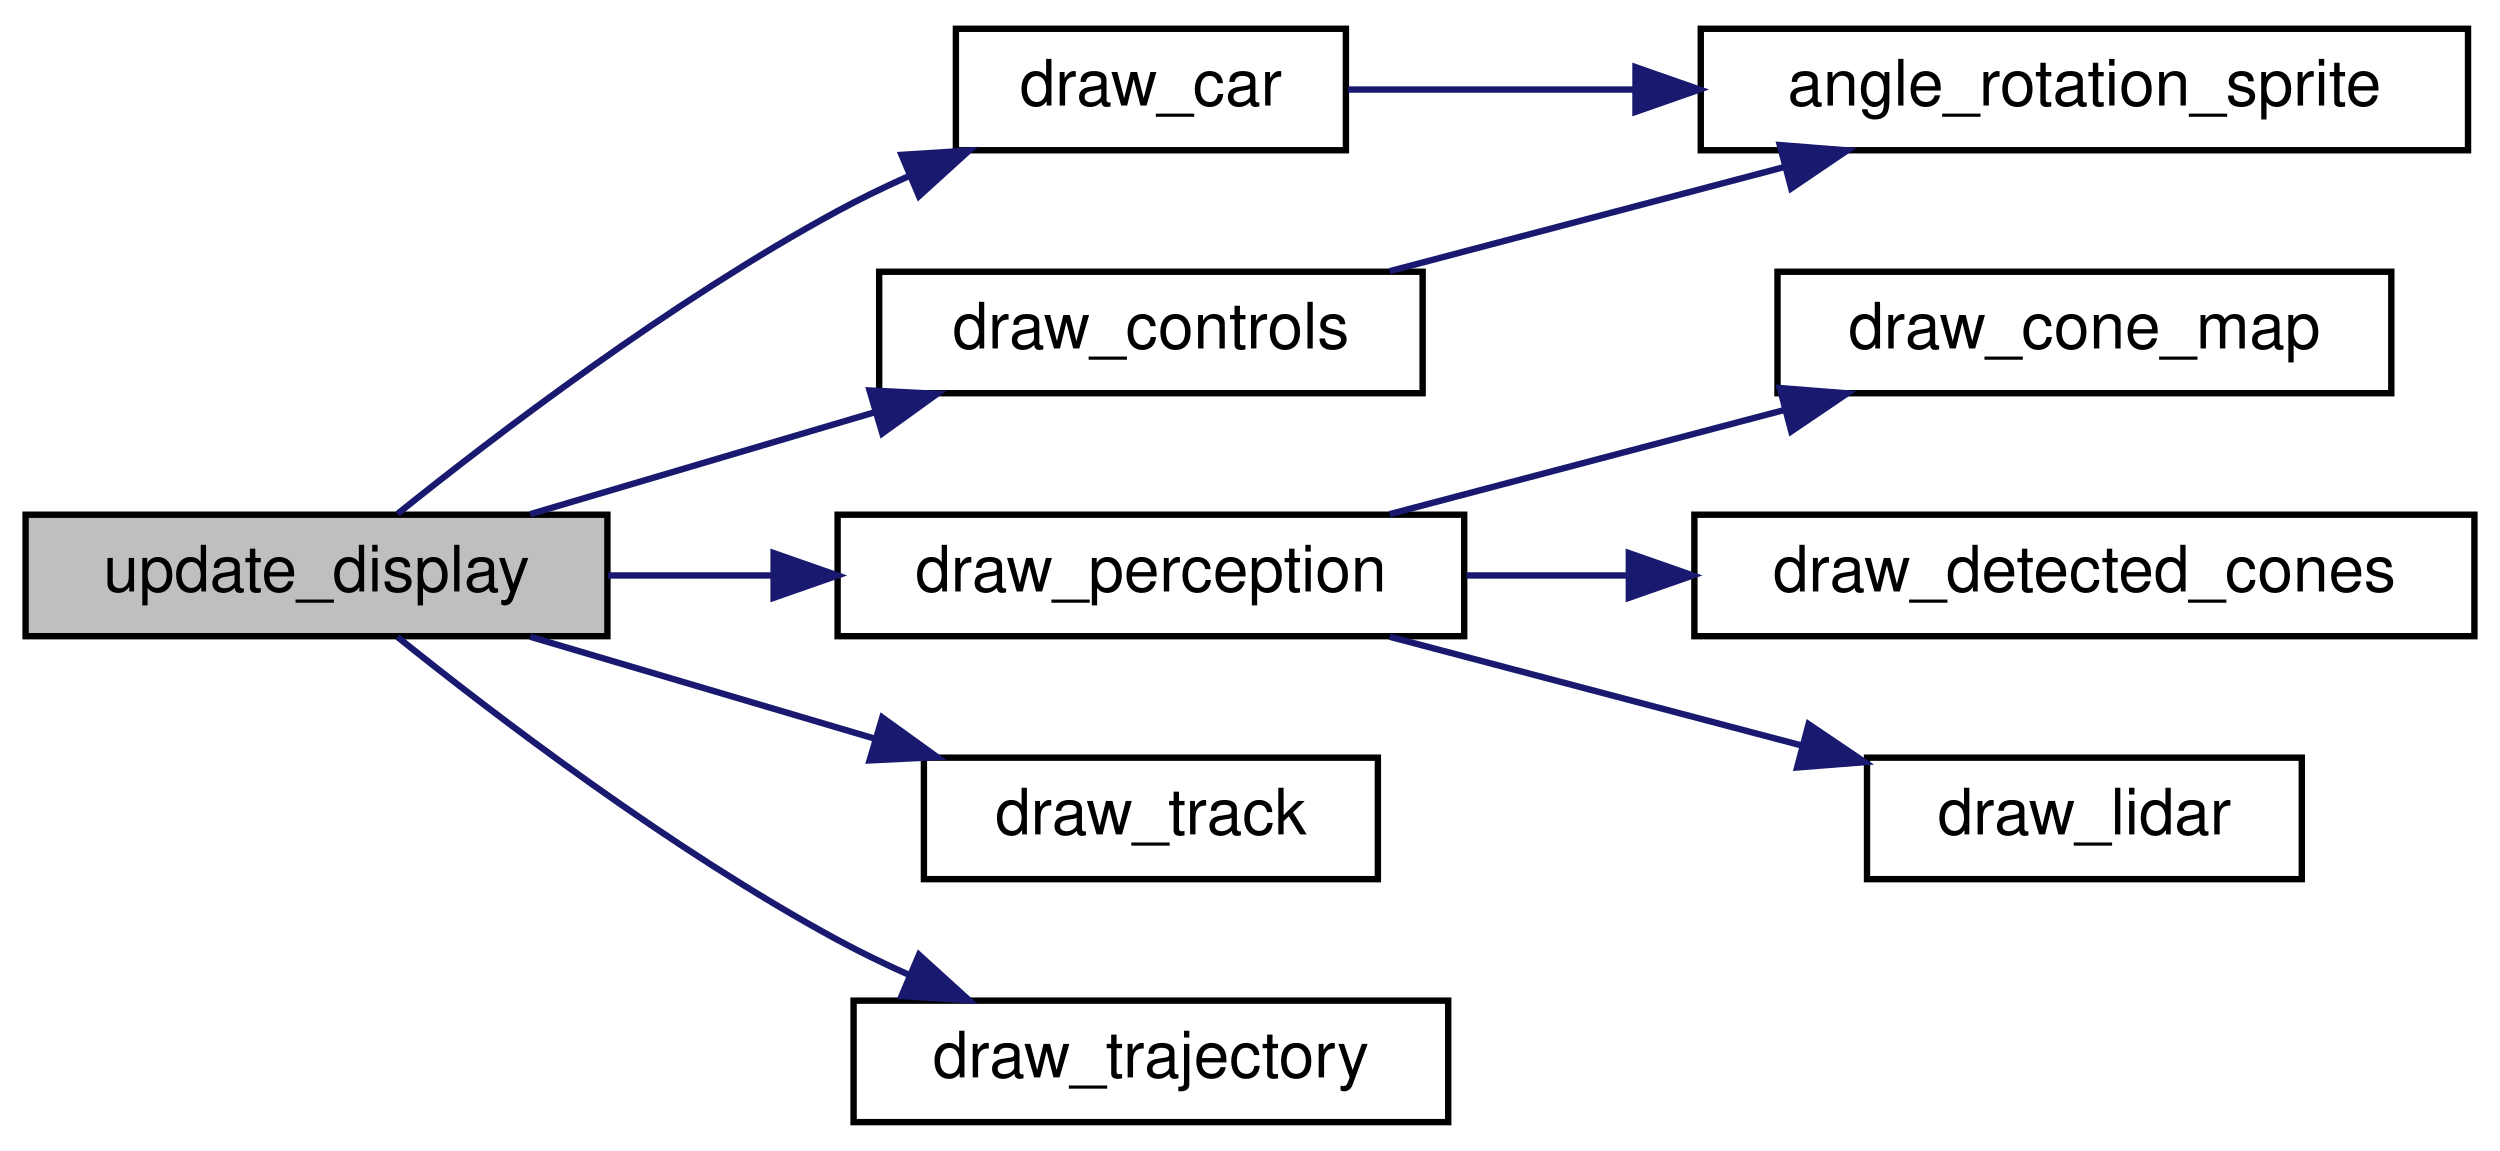
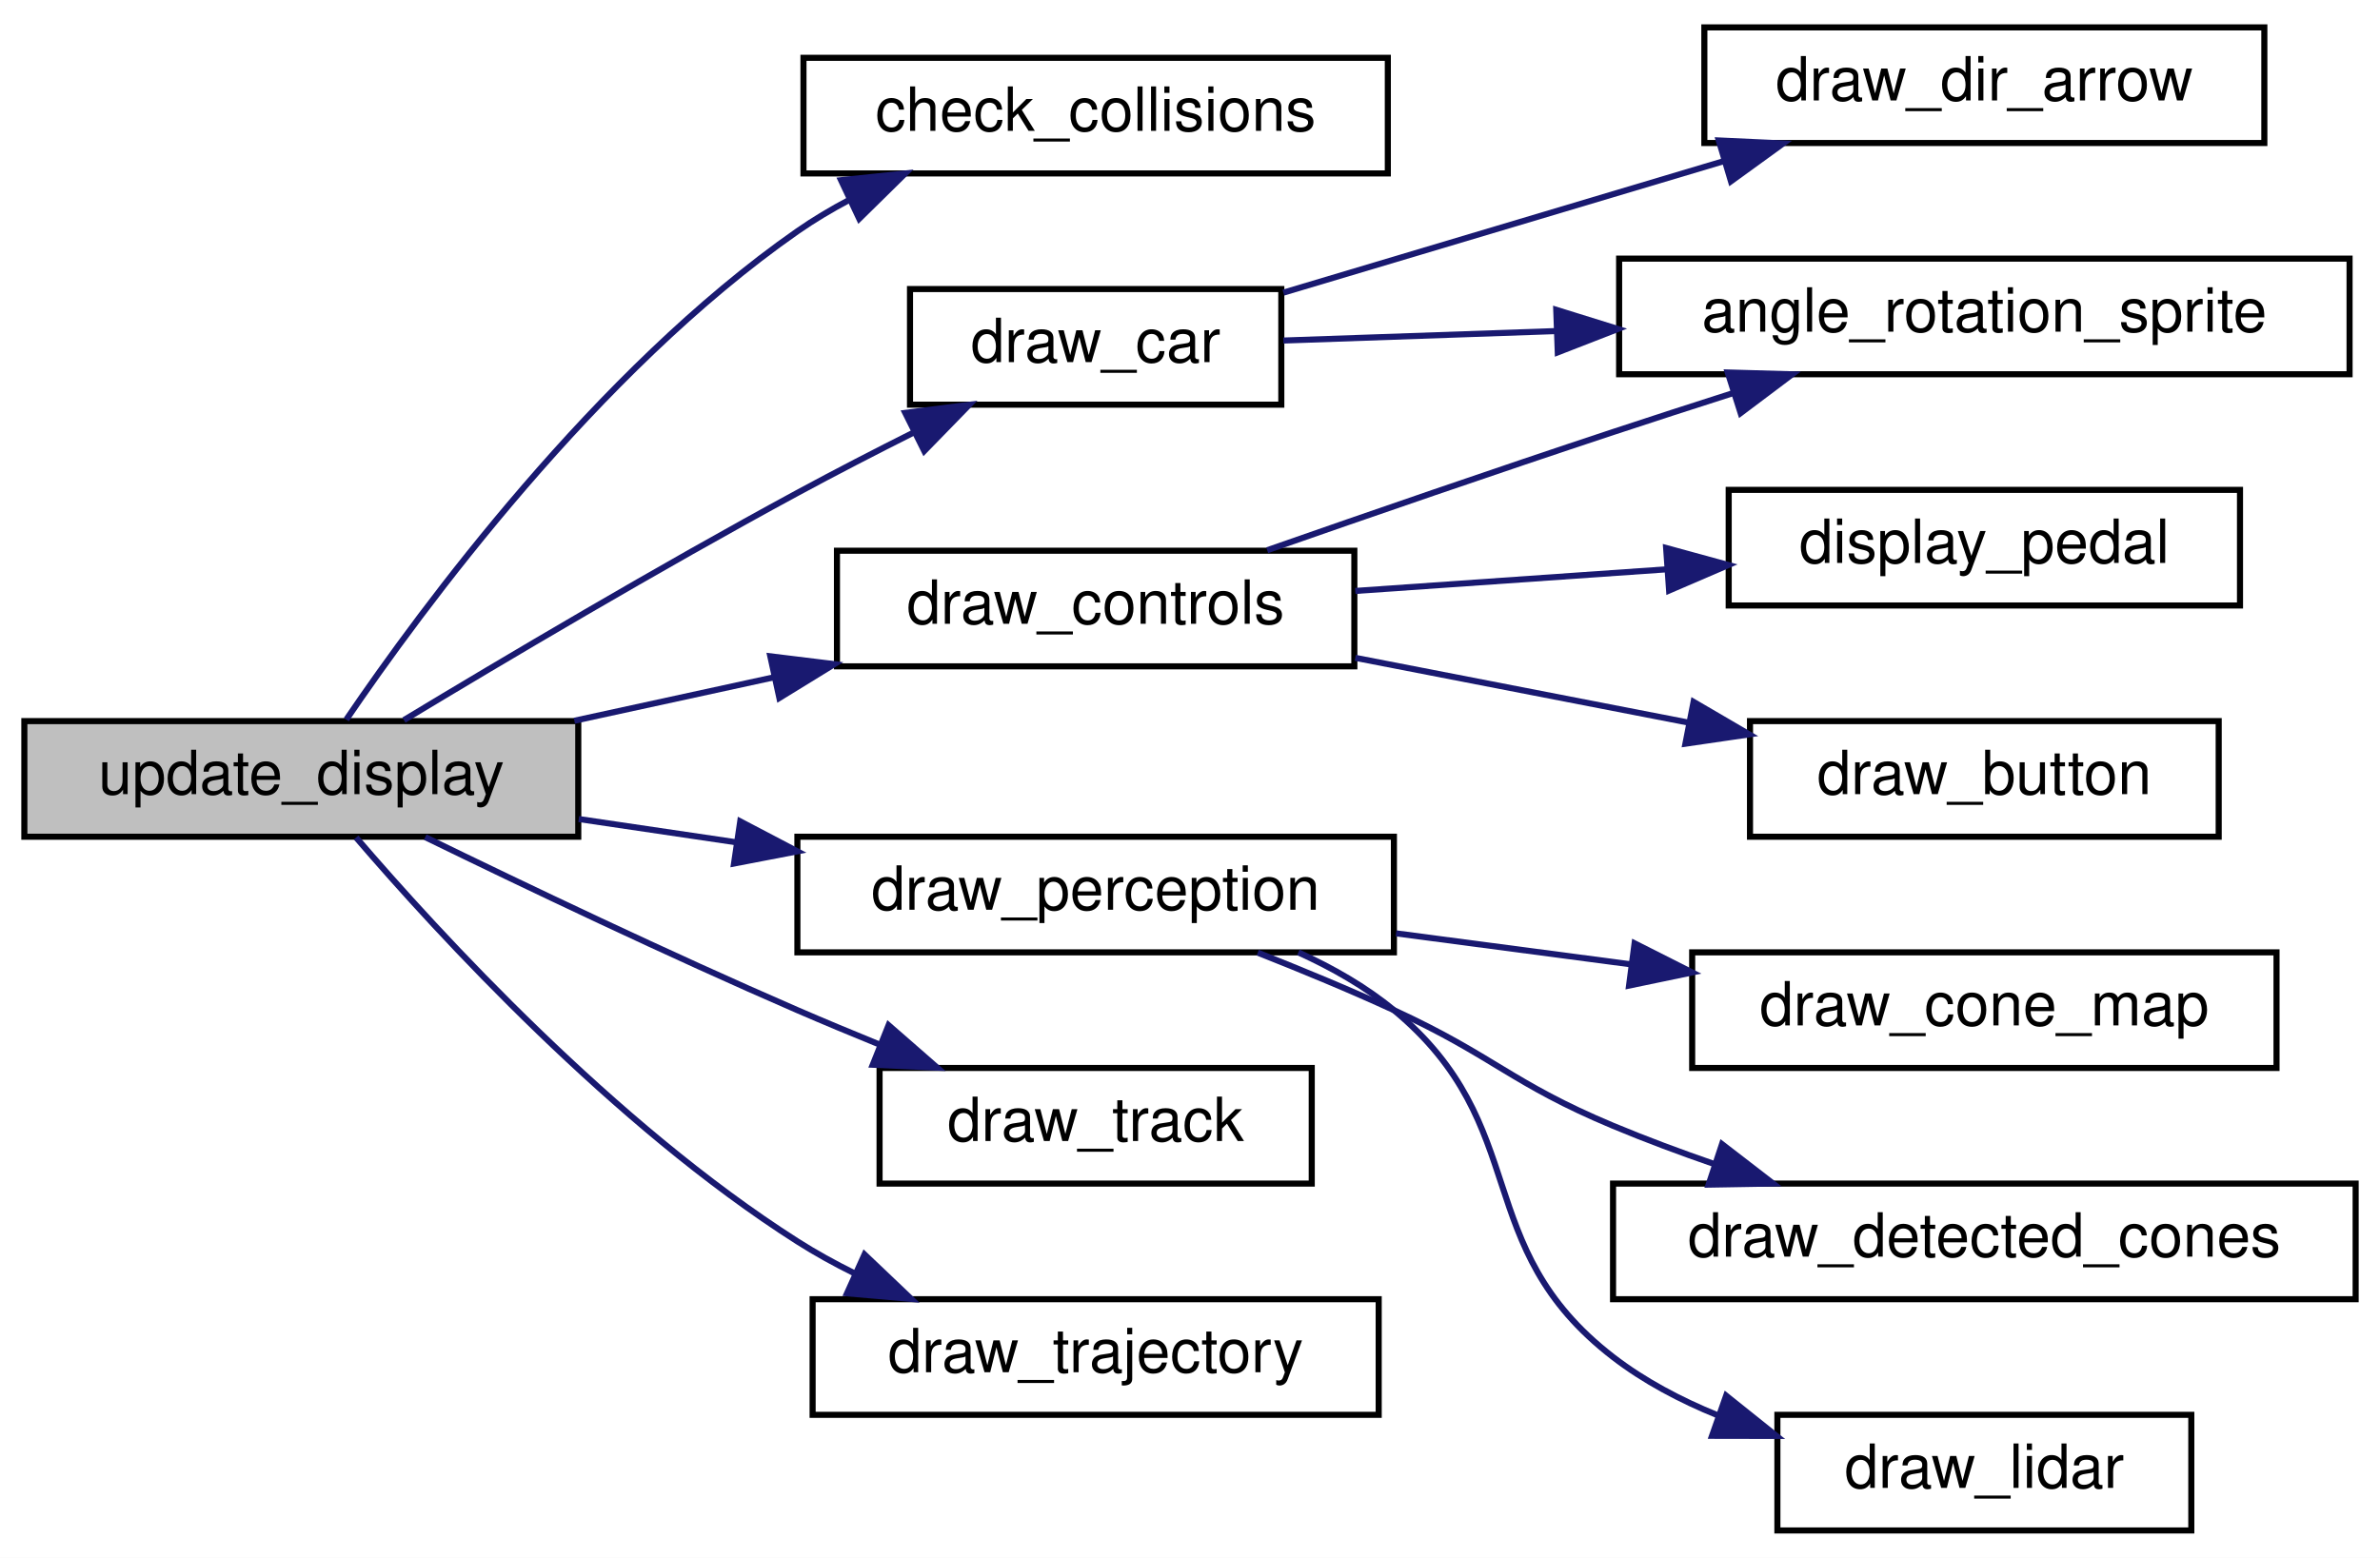
- <svg xmlns="http://www.w3.org/2000/svg" xmlns:xlink="http://www.w3.org/1999/xlink" width="391pt" height="180pt" viewBox="0.00 0.00 391.00 180.00">
-   <g id="graph0" class="graph" transform="scale(1 1) rotate(0) translate(4 176)">
-     <polygon fill="white" stroke="transparent" points="-4,4 -4,-176 387,-176 387,4 -4,4" />
+ <svg xmlns="http://www.w3.org/2000/svg" xmlns:xlink="http://www.w3.org/1999/xlink" width="391pt" height="256pt" viewBox="0.00 0.00 391.00 256.00">
+   <g id="graph0" class="graph" transform="scale(1 1) rotate(0) translate(4 252)">
+     <polygon fill="white" stroke="transparent" points="-4,4 -4,-252 387,-252 387,4 -4,4" />
    <g id="node1" class="node">
      <g id="a_node1">
        <a xlink:title="Updates the display.">
-           <polygon fill="#bfbfbf" stroke="black" points="0,-76.5 0,-95.5 91,-95.5 91,-76.5 0,-76.5" />
-           <text text-anchor="middle" x="45.5" y="-83.5" font-family="Helvetica,sans-Serif" font-size="10.00">update_display</text>
+           <polygon fill="#bfbfbf" stroke="black" points="0,-114.5 0,-133.5 91,-133.5 91,-114.5 0,-114.5" />
+           <text text-anchor="middle" x="45.5" y="-121.5" font-family="Helvetica,sans-Serif" font-size="10.00">update_display</text>
        </a>
      </g>
    </g>
    <g id="node2" class="node">
      <g id="a_node2">
-         <a xlink:href="display_8c.html#a01a4e859fcc5ddef923afe9a8a674826" target="_top" xlink:title="Renders the car sprite rotated to its current angle.">
-           <polygon fill="white" stroke="black" points="145.5,-152.5 145.5,-171.5 206.5,-171.5 206.5,-152.5 145.5,-152.5" />
-           <text text-anchor="middle" x="176" y="-159.5" font-family="Helvetica,sans-Serif" font-size="10.00">draw_car</text>
+         <a xlink:href="group__VehicleModule.html#gaafbbdba8ad9bfb6108f0238653806062" target="_top" xlink:title=" ">
+           <polygon fill="white" stroke="black" points="128,-223.5 128,-242.5 224,-242.5 224,-223.5 128,-223.5" />
+           <text text-anchor="middle" x="176" y="-230.5" font-family="Helvetica,sans-Serif" font-size="10.00">check_collisions</text>
        </a>
      </g>
    </g>
    <g id="edge1" class="edge">
-       <path fill="none" stroke="midnightblue" d="M58.18,-95.64C73.35,-107.82 100.95,-128.89 127,-143 130.53,-144.91 134.3,-146.74 138.12,-148.45" />
-       <polygon fill="midnightblue" stroke="midnightblue" points="137,-151.78 147.57,-152.45 139.73,-145.33 137,-151.78" />
+       <path fill="none" stroke="midnightblue" d="M52.89,-133.75C65.21,-151.86 93.99,-190.98 127,-214 129.68,-215.87 132.58,-217.6 135.57,-219.18" />
+       <polygon fill="midnightblue" stroke="midnightblue" points="134.17,-222.39 144.71,-223.49 137.16,-216.06 134.17,-222.39" />
+     </g>
+     <g id="node3" class="node">
+       <g id="a_node3">
+         <a xlink:href="display_8c.html#a01a4e859fcc5ddef923afe9a8a674826" target="_top" xlink:title="Renders the car sprite rotated to its current angle.">
+           <polygon fill="white" stroke="black" points="145.5,-185.5 145.5,-204.5 206.5,-204.5 206.5,-185.5 145.5,-185.5" />
+           <text text-anchor="middle" x="176" y="-192.5" font-family="Helvetica,sans-Serif" font-size="10.00">draw_car</text>
+         </a>
+       </g>
+     </g>
+     <g id="edge2" class="edge">
+       <path fill="none" stroke="midnightblue" d="M62.36,-133.67C78.48,-143.4 104.23,-158.68 127,-171 133.17,-174.34 139.85,-177.79 146.23,-180.99" />
+       <polygon fill="midnightblue" stroke="midnightblue" points="144.72,-184.15 155.23,-185.48 147.84,-177.89 144.72,-184.15" />
+     </g>
+     <g id="node6" class="node">
+       <g id="a_node6">
+         <a xlink:href="display_8c.html#a385702fb79f2c451da015c3147f80515" target="_top" xlink:title="Draws user control indicators.">
+           <polygon fill="white" stroke="black" points="133.5,-142.5 133.5,-161.5 218.5,-161.5 218.5,-142.5 133.5,-142.5" />
+           <text text-anchor="middle" x="176" y="-149.5" font-family="Helvetica,sans-Serif" font-size="10.00">draw_controls</text>
+         </a>
+       </g>
+     </g>
+     <g id="edge5" class="edge">
+       <path fill="none" stroke="midnightblue" d="M90.36,-133.56C100.94,-135.86 112.34,-138.35 123.24,-140.72" />
+       <polygon fill="midnightblue" stroke="midnightblue" points="122.55,-144.15 133.07,-142.86 124.04,-137.31 122.55,-144.15" />
+     </g>
+     <g id="node9" class="node">
+       <g id="a_node9">
+         <a xlink:href="display_8c.html#acd5437d29ba24cfc00dbd2f9f6b0cd28" target="_top" xlink:title="Renders the complete perception layer.">
+           <polygon fill="white" stroke="black" points="127,-95.5 127,-114.5 225,-114.5 225,-95.5 127,-95.5" />
+           <text text-anchor="middle" x="176" y="-102.5" font-family="Helvetica,sans-Serif" font-size="10.00">draw_perception</text>
+         </a>
+       </g>
+     </g>
+     <g id="edge9" class="edge">
+       <path fill="none" stroke="midnightblue" d="M91.08,-117.41C99.42,-116.18 108.24,-114.87 116.92,-113.59" />
+       <polygon fill="midnightblue" stroke="midnightblue" points="117.61,-117.02 126.99,-112.1 116.59,-110.1 117.61,-117.02" />
+     </g>
+     <g id="node13" class="node">
+       <g id="a_node13">
+         <a xlink:href="display_8c.html#a92e08b949df5d8a8e5edec1dd86bc360" target="_top" xlink:title="Draws the track.">
+           <polygon fill="white" stroke="black" points="140.5,-57.5 140.5,-76.5 211.5,-76.5 211.5,-57.5 140.5,-57.5" />
+           <text text-anchor="middle" x="176" y="-64.5" font-family="Helvetica,sans-Serif" font-size="10.00">draw_track</text>
+         </a>
+       </g>
+     </g>
+     <g id="edge13" class="edge">
+       <path fill="none" stroke="midnightblue" d="M65.86,-114.43C82.07,-106.53 105.87,-95.16 127,-86 131.39,-84.1 136.05,-82.16 140.66,-80.28" />
+       <polygon fill="midnightblue" stroke="midnightblue" points="141.98,-83.53 149.96,-76.56 139.38,-77.03 141.98,-83.53" />
+     </g>
+     <g id="node14" class="node">
+       <g id="a_node14">
+         <a xlink:href="display_8c.html#a2d077fa92b741d504d6ef5c5f2fdd74c" target="_top" xlink:title="Draws the trajectory of the car.">
+           <polygon fill="white" stroke="black" points="129.5,-19.5 129.5,-38.5 222.5,-38.5 222.5,-19.5 129.5,-19.5" />
+           <text text-anchor="middle" x="176" y="-26.5" font-family="Helvetica,sans-Serif" font-size="10.00">draw_trajectory</text>
+         </a>
+       </g>
+     </g>
+     <g id="edge14" class="edge">
+       <path fill="none" stroke="midnightblue" d="M54.5,-114.37C68.01,-98.62 96.84,-67.19 127,-48 129.96,-46.11 133.14,-44.36 136.41,-42.74" />
+       <polygon fill="midnightblue" stroke="midnightblue" points="138.03,-45.85 145.7,-38.55 135.15,-39.47 138.03,-45.85" />
    </g>
    <g id="node4" class="node">
      <g id="a_node4">
-         <a xlink:href="display_8c.html#a385702fb79f2c451da015c3147f80515" target="_top" xlink:title="Draws user control indicators.">
-           <polygon fill="white" stroke="black" points="133.5,-114.5 133.5,-133.5 218.5,-133.5 218.5,-114.5 133.5,-114.5" />
-           <text text-anchor="middle" x="176" y="-121.5" font-family="Helvetica,sans-Serif" font-size="10.00">draw_controls</text>
+         <a xlink:href="utilities_8h.html#a33090597864cdfd30d87ff99c14eeecb" target="_top" xlink:title=" ">
+           <polygon fill="white" stroke="black" points="262,-190.5 262,-209.5 382,-209.5 382,-190.5 262,-190.5" />
+           <text text-anchor="middle" x="322" y="-197.5" font-family="Helvetica,sans-Serif" font-size="10.00">angle_rotation_sprite</text>
        </a>
      </g>
    </g>
    <g id="edge3" class="edge">
-       <path fill="none" stroke="midnightblue" d="M78.93,-95.59C95.21,-100.4 115.14,-106.3 132.62,-111.47" />
-       <polygon fill="midnightblue" stroke="midnightblue" points="132,-114.93 142.58,-114.41 133.99,-108.22 132,-114.93" />
+       <path fill="none" stroke="midnightblue" d="M206.84,-196.04C219.88,-196.49 235.77,-197.04 251.5,-197.59" />
+       <polygon fill="midnightblue" stroke="midnightblue" points="251.67,-201.09 261.79,-197.94 251.92,-194.1 251.67,-201.09" />
    </g>
    <g id="node5" class="node">
      <g id="a_node5">
-         <a xlink:href="display_8c.html#acd5437d29ba24cfc00dbd2f9f6b0cd28" target="_top" xlink:title="Renders the complete perception layer.">
-           <polygon fill="white" stroke="black" points="127,-76.5 127,-95.5 225,-95.5 225,-76.5 127,-76.5" />
-           <text text-anchor="middle" x="176" y="-83.5" font-family="Helvetica,sans-Serif" font-size="10.00">draw_perception</text>
+         <a xlink:href="display_8c.html#a264238ff7dcf301bbc2f190ea7dcea4c" target="_top" xlink:title="Draws a directional arrow representing the car's orientation.">
+           <polygon fill="white" stroke="black" points="276,-228.5 276,-247.5 368,-247.5 368,-228.5 276,-228.5" />
+           <text text-anchor="middle" x="322" y="-235.5" font-family="Helvetica,sans-Serif" font-size="10.00">draw_dir_arrow</text>
        </a>
      </g>
    </g>
-     <g id="edge5" class="edge">
-       <path fill="none" stroke="midnightblue" d="M91.08,-86C99.42,-86 108.24,-86 116.92,-86" />
-       <polygon fill="midnightblue" stroke="midnightblue" points="116.99,-89.5 126.99,-86 116.99,-82.5 116.99,-89.5" />
+     <g id="edge4" class="edge">
+       <path fill="none" stroke="midnightblue" d="M206.84,-203.91C227.81,-210.17 256.16,-218.64 279.36,-225.57" />
+       <polygon fill="midnightblue" stroke="midnightblue" points="278.37,-228.92 288.95,-228.43 280.37,-222.21 278.37,-228.92" />
    </g>
-     <g id="node9" class="node">
-       <g id="a_node9">
-         <a xlink:href="display_8c.html#a92e08b949df5d8a8e5edec1dd86bc360" target="_top" xlink:title="Draws the track.">
-           <polygon fill="white" stroke="black" points="140.5,-38.5 140.5,-57.5 211.5,-57.5 211.5,-38.5 140.5,-38.5" />
-           <text text-anchor="middle" x="176" y="-45.5" font-family="Helvetica,sans-Serif" font-size="10.00">draw_track</text>
+     <g id="edge6" class="edge">
+       <path fill="none" stroke="midnightblue" d="M204.18,-161.58C220.6,-167.32 241.96,-174.7 261,-181 267.41,-183.12 274.23,-185.33 280.87,-187.45" />
+       <polygon fill="midnightblue" stroke="midnightblue" points="279.84,-190.79 290.43,-190.49 281.96,-184.12 279.84,-190.79" />
+     </g>
+     <g id="node7" class="node">
+       <g id="a_node7">
+         <a xlink:href="display_8c.html#abdb9fae5dfda6a7b08efb162b243c776" target="_top" xlink:title=" ">
+           <polygon fill="white" stroke="black" points="280,-152.5 280,-171.5 364,-171.5 364,-152.5 280,-152.5" />
+           <text text-anchor="middle" x="322" y="-159.5" font-family="Helvetica,sans-Serif" font-size="10.00">display_pedal</text>
        </a>
      </g>
    </g>
-     <g id="edge9" class="edge">
-       <path fill="none" stroke="midnightblue" d="M78.93,-76.41C95.21,-71.6 115.14,-65.7 132.62,-60.53" />
-       <polygon fill="midnightblue" stroke="midnightblue" points="133.99,-63.78 142.58,-57.59 132,-57.07 133.99,-63.78" />
+     <g id="edge7" class="edge">
+       <path fill="none" stroke="midnightblue" d="M218.65,-154.89C234.61,-156 253,-157.28 269.76,-158.44" />
+       <polygon fill="midnightblue" stroke="midnightblue" points="269.72,-161.95 279.94,-159.15 270.21,-154.96 269.72,-161.95" />
+     </g>
+     <g id="node8" class="node">
+       <g id="a_node8">
+         <a xlink:href="display_8c.html#a5bcee09191f66649a2968b6f2ba32935" target="_top" xlink:title=" ">
+           <polygon fill="white" stroke="black" points="283.5,-114.5 283.5,-133.5 360.5,-133.5 360.5,-114.5 283.5,-114.5" />
+           <text text-anchor="middle" x="322" y="-121.5" font-family="Helvetica,sans-Serif" font-size="10.00">draw_button</text>
+         </a>
+       </g>
+     </g>
+     <g id="edge8" class="edge">
+       <path fill="none" stroke="midnightblue" d="M218.65,-143.9C235.73,-140.58 255.6,-136.72 273.27,-133.28" />
+       <polygon fill="midnightblue" stroke="midnightblue" points="274.23,-136.66 283.37,-131.32 272.89,-129.79 274.23,-136.66" />
    </g>
    <g id="node10" class="node">
      <g id="a_node10">
-         <a xlink:href="display_8c.html#a2d077fa92b741d504d6ef5c5f2fdd74c" target="_top" xlink:title="Draws the trajectory of the car.">
-           <polygon fill="white" stroke="black" points="129.5,-0.5 129.5,-19.5 222.5,-19.5 222.5,-0.5 129.5,-0.5" />
-           <text text-anchor="middle" x="176" y="-7.5" font-family="Helvetica,sans-Serif" font-size="10.00">draw_trajectory</text>
+         <a xlink:href="display_8c.html#aa45d316f5e50fa968e686d790d57457b" target="_top" xlink:title="Draws the cone map overlay.">
+           <polygon fill="white" stroke="black" points="274,-76.5 274,-95.5 370,-95.5 370,-76.5 274,-76.5" />
+           <text text-anchor="middle" x="322" y="-83.5" font-family="Helvetica,sans-Serif" font-size="10.00">draw_cone_map</text>
        </a>
      </g>
    </g>
    <g id="edge10" class="edge">
-       <path fill="none" stroke="midnightblue" d="M58.18,-76.36C73.35,-64.18 100.95,-43.11 127,-29 130.53,-27.09 134.3,-25.26 138.12,-23.55" />
-       <polygon fill="midnightblue" stroke="midnightblue" points="139.73,-26.67 147.57,-19.55 137,-20.22 139.73,-26.67" />
+       <path fill="none" stroke="midnightblue" d="M225.35,-98.62C237.73,-96.99 251.16,-95.22 263.93,-93.53" />
+       <polygon fill="midnightblue" stroke="midnightblue" points="264.54,-96.98 274,-92.2 263.63,-90.04 264.54,-96.98" />
    </g>
-     <g id="node3" class="node">
-       <g id="a_node3">
-         <a xlink:href="utilities_8h.html#a33090597864cdfd30d87ff99c14eeecb" target="_top" xlink:title=" ">
-           <polygon fill="white" stroke="black" points="262,-152.5 262,-171.5 382,-171.5 382,-152.5 262,-152.5" />
-           <text text-anchor="middle" x="322" y="-159.5" font-family="Helvetica,sans-Serif" font-size="10.00">angle_rotation_sprite</text>
+     <g id="node11" class="node">
+       <g id="a_node11">
+         <a xlink:href="display_8c.html#a298532c4740f2a6785e5c1b0ff7fea9a" target="_top" xlink:title="Renders the detected cones on the perception bitmap.">
+           <polygon fill="white" stroke="black" points="261,-38.5 261,-57.5 383,-57.5 383,-38.5 261,-38.5" />
+           <text text-anchor="middle" x="322" y="-45.5" font-family="Helvetica,sans-Serif" font-size="10.00">draw_detected_cones</text>
        </a>
      </g>
    </g>
-     <g id="edge2" class="edge">
-       <path fill="none" stroke="midnightblue" d="M206.84,-162C219.88,-162 235.77,-162 251.5,-162" />
-       <polygon fill="midnightblue" stroke="midnightblue" points="251.79,-165.5 261.79,-162 251.79,-158.5 251.79,-165.5" />
+     <g id="edge11" class="edge">
+       <path fill="none" stroke="midnightblue" d="M202.63,-95.45C209.92,-92.57 217.84,-89.3 225,-86 241.44,-78.44 244.31,-73.98 261,-67 266.36,-64.76 272.08,-62.63 277.78,-60.66" />
+       <polygon fill="midnightblue" stroke="midnightblue" points="278.9,-63.98 287.29,-57.51 276.7,-57.33 278.9,-63.98" />
    </g>
-     <g id="edge4" class="edge">
-       <path fill="none" stroke="midnightblue" d="M213.34,-133.59C232.08,-138.54 255.14,-144.62 275.11,-149.89" />
-       <polygon fill="midnightblue" stroke="midnightblue" points="274.36,-153.31 284.92,-152.48 276.15,-146.54 274.36,-153.31" />
-     </g>
-     <g id="node6" class="node">
-       <g id="a_node6">
-         <a xlink:href="display_8c.html#aa45d316f5e50fa968e686d790d57457b" target="_top" xlink:title="Draws the cone map overlay.">
-           <polygon fill="white" stroke="black" points="274,-114.5 274,-133.5 370,-133.5 370,-114.5 274,-114.5" />
-           <text text-anchor="middle" x="322" y="-121.5" font-family="Helvetica,sans-Serif" font-size="10.00">draw_cone_map</text>
+     <g id="node12" class="node">
+       <g id="a_node12">
+         <a xlink:href="display_8c.html#a5c07cb2dc1adb076383bced84f4a8154" target="_top" xlink:title="Draws the lidar/perception view.">
+           <polygon fill="white" stroke="black" points="288,-0.5 288,-19.5 356,-19.5 356,-0.5 288,-0.5" />
+           <text text-anchor="middle" x="322" y="-7.5" font-family="Helvetica,sans-Serif" font-size="10.00">draw_lidar</text>
        </a>
      </g>
    </g>
-     <g id="edge6" class="edge">
-       <path fill="none" stroke="midnightblue" d="M213.34,-95.59C232.08,-100.54 255.14,-106.62 275.11,-111.89" />
-       <polygon fill="midnightblue" stroke="midnightblue" points="274.36,-115.31 284.92,-114.48 276.15,-108.54 274.36,-115.31" />
-     </g>
-     <g id="node7" class="node">
-       <g id="a_node7">
-         <a xlink:href="display_8c.html#a298532c4740f2a6785e5c1b0ff7fea9a" target="_top" xlink:title="Renders the detected cones on the perception bitmap.">
-           <polygon fill="white" stroke="black" points="261,-76.5 261,-95.5 383,-95.5 383,-76.5 261,-76.5" />
-           <text text-anchor="middle" x="322" y="-83.5" font-family="Helvetica,sans-Serif" font-size="10.00">draw_detected_cones</text>
-         </a>
-       </g>
-     </g>
-     <g id="edge7" class="edge">
-       <path fill="none" stroke="midnightblue" d="M225.35,-86C233.51,-86 242.13,-86 250.72,-86" />
-       <polygon fill="midnightblue" stroke="midnightblue" points="250.75,-89.5 260.75,-86 250.75,-82.5 250.75,-89.5" />
-     </g>
-     <g id="node8" class="node">
-       <g id="a_node8">
-         <a xlink:href="display_8c.html#a5c07cb2dc1adb076383bced84f4a8154" target="_top" xlink:title="Draws the lidar/perception view.">
-           <polygon fill="white" stroke="black" points="288,-38.5 288,-57.5 356,-57.5 356,-38.5 288,-38.5" />
-           <text text-anchor="middle" x="322" y="-45.5" font-family="Helvetica,sans-Serif" font-size="10.00">draw_lidar</text>
-         </a>
-       </g>
-     </g>
-     <g id="edge8" class="edge">
-       <path fill="none" stroke="midnightblue" d="M213.34,-76.41C232.96,-71.23 257.3,-64.81 277.88,-59.38" />
-       <polygon fill="midnightblue" stroke="midnightblue" points="278.86,-62.74 287.64,-56.8 277.07,-55.97 278.86,-62.74" />
+     <g id="edge12" class="edge">
+       <path fill="none" stroke="midnightblue" d="M209.3,-95.49C214.89,-92.96 220.38,-89.83 225,-86 248.07,-66.88 237.28,-47.3 261,-29 266.11,-25.06 272.06,-21.92 278.18,-19.43" />
+       <polygon fill="midnightblue" stroke="midnightblue" points="279.58,-22.65 287.85,-16.03 277.26,-16.05 279.58,-22.65" />
    </g>
  </g>
</svg>
